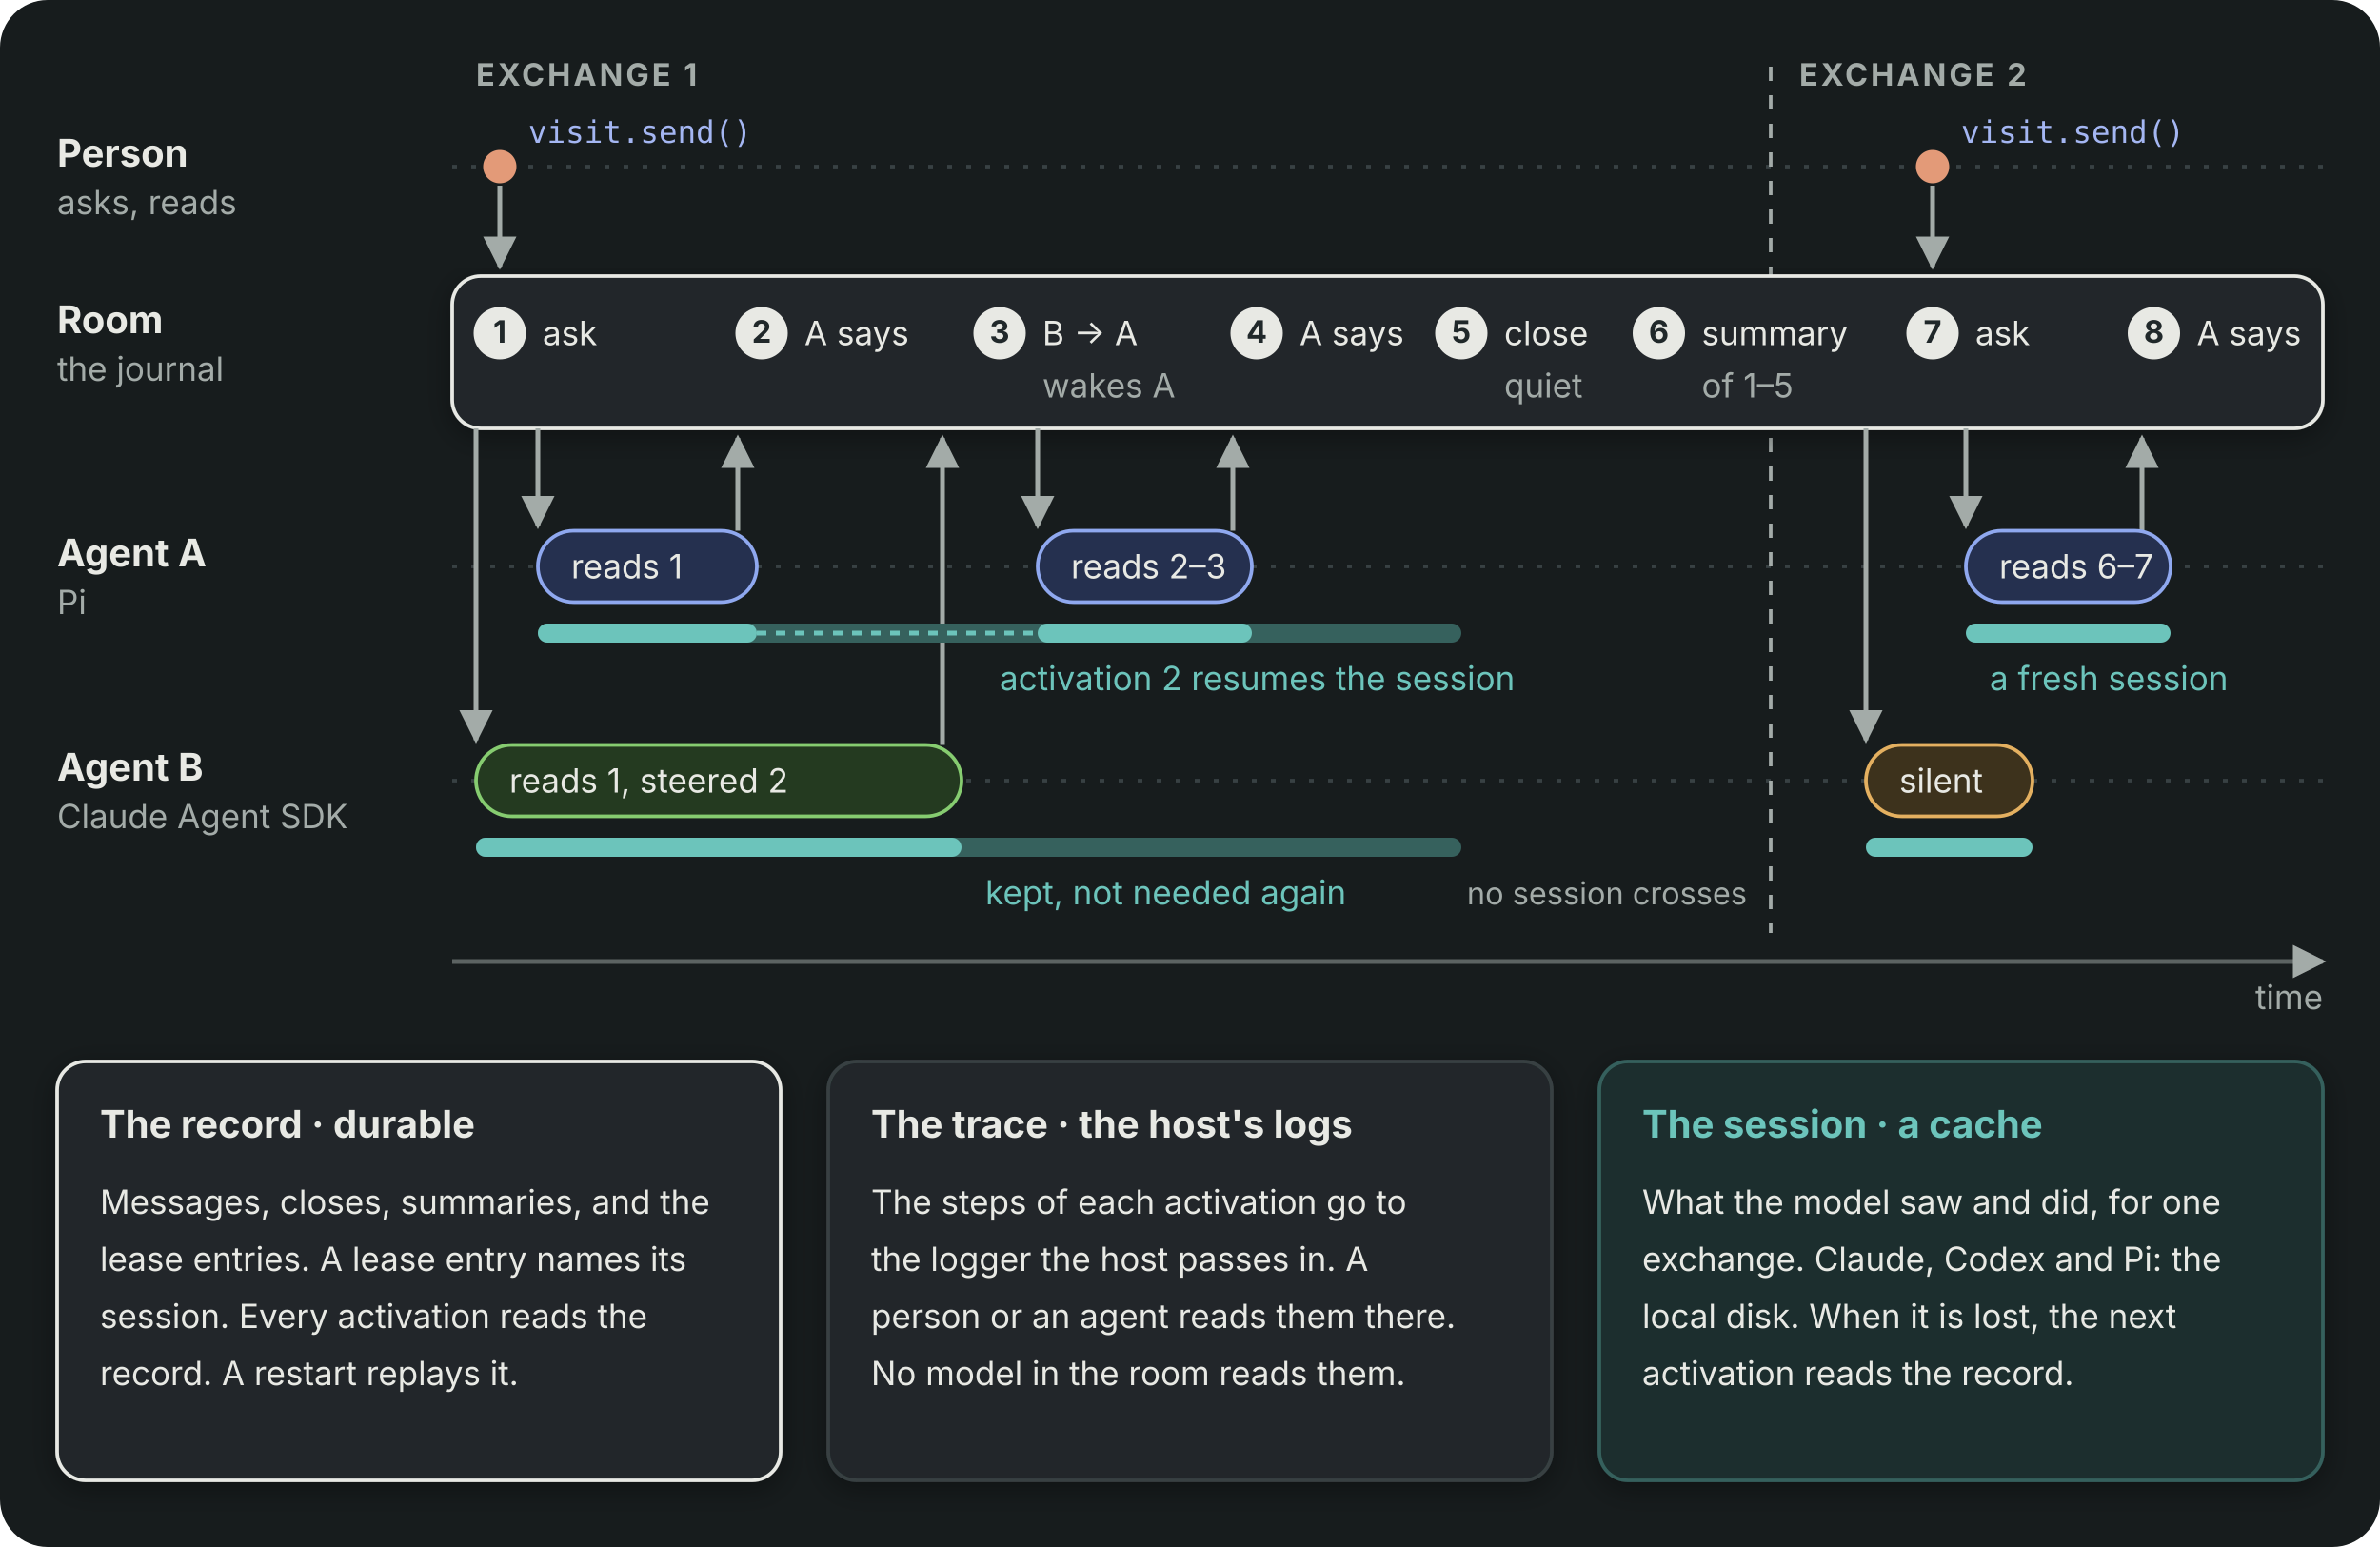
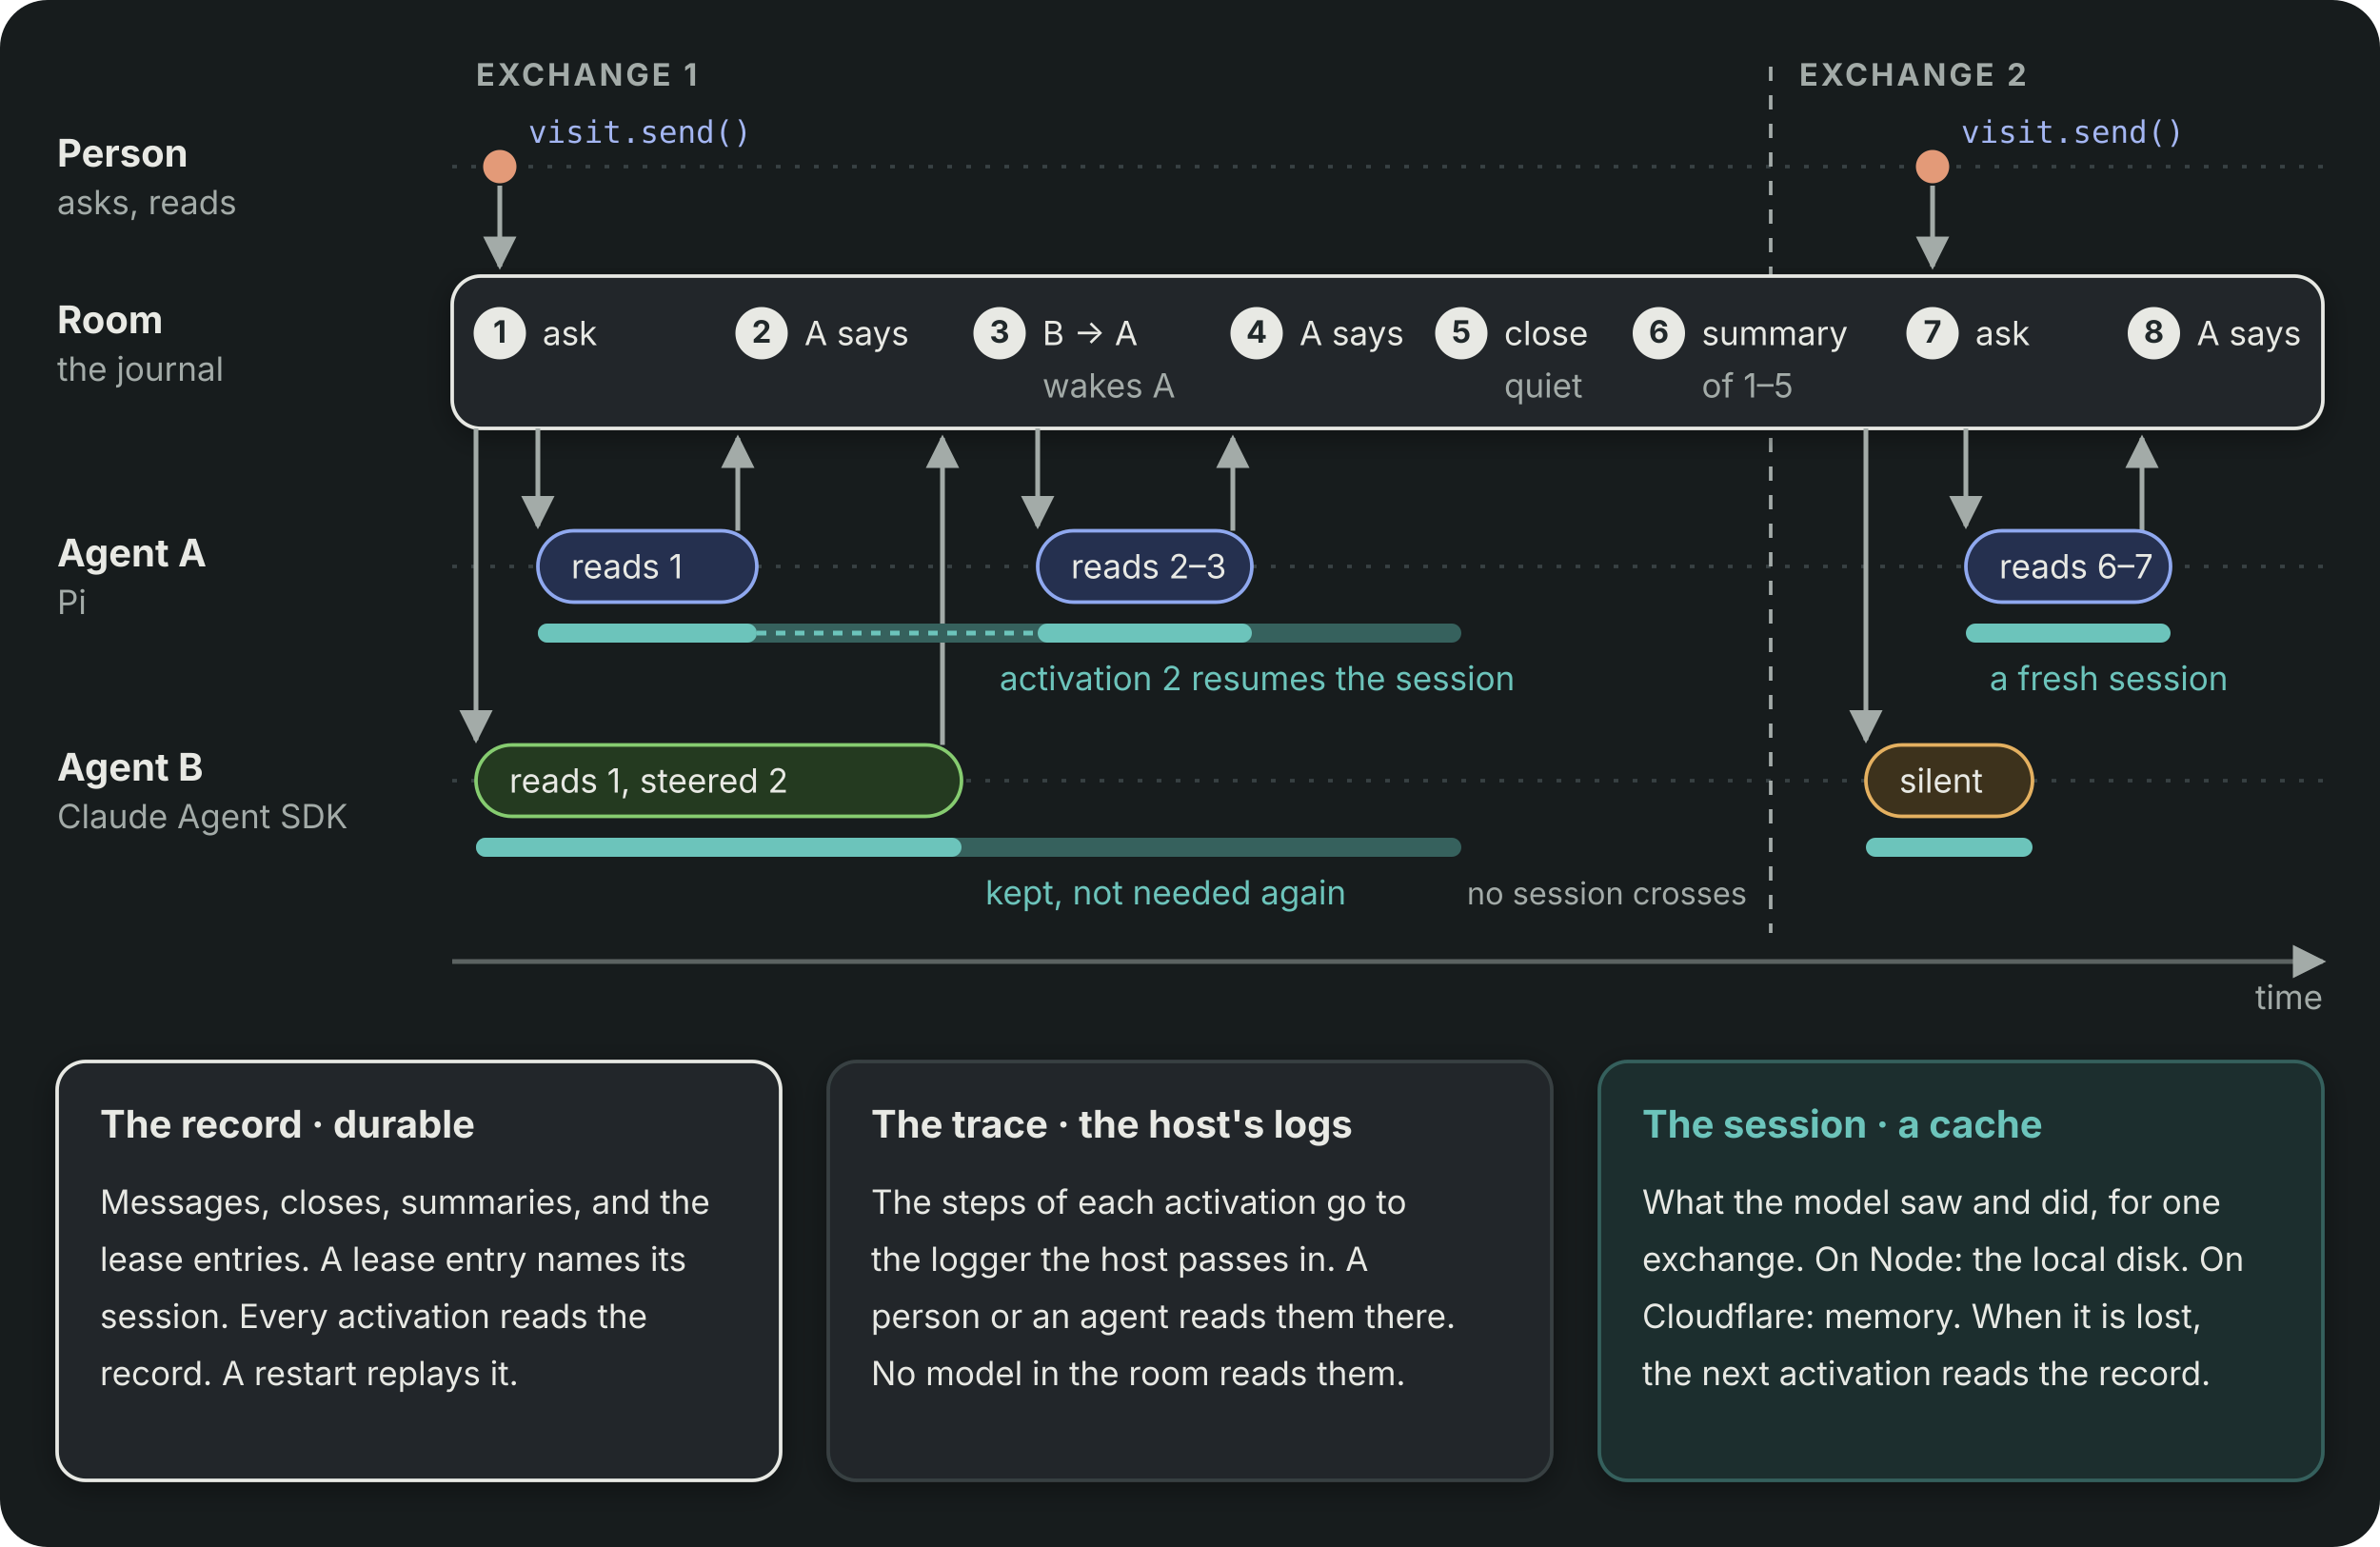
<svg xmlns="http://www.w3.org/2000/svg" width="1000" height="650" viewBox="0 0 1000 650" role="img" aria-labelledby="title desc">
  <defs>
    <marker id="arrow" viewBox="0 0 10 10" refX="9" refY="5" markerWidth="7" markerHeight="7" orient="auto-start-reverse">
      <path d="M0 0 10 5 0 10Z" fill="#a3aba8" />
    </marker>
    <marker id="arrow-teal" viewBox="0 0 10 10" refX="9" refY="5" markerWidth="7" markerHeight="7" orient="auto-start-reverse">
      <path d="M0 0 10 5 0 10Z" fill="#6cc4bb" />
    </marker>
    <filter id="shadow" x="-10%" y="-10%" width="120%" height="130%">
      <feDropShadow dx="0" dy="3" stdDeviation="6" flood-color="#000000" flood-opacity="0.35" />
    </filter>
    <style>
      .sans { font-family: Inter, "IBM Plex Sans", system-ui, sans-serif; }
      .mono { font-family: "IBM Plex Mono", ui-monospace, monospace; }
      .ink { fill: #e8e9e4; } .dim { fill: #a3aba8; } .teal { fill: #6cc4bb; } .code { fill: #a4b6f2; }
      .n { font-size: 16px; font-weight: 700; } .s { font-size: 14px; } .x { font-size: 13px; }
      .flow { fill: none; stroke: #a3aba8; stroke-width: 2; }
      .flow-teal { fill: none; stroke: #6cc4bb; stroke-width: 2; stroke-dasharray: 6 5; }
      .guide { stroke: #384143; stroke-width: 1.5; stroke-dasharray: 2 6; }
      .split { stroke: #a3aba8; stroke-width: 1.5; stroke-dasharray: 6 6; }
    </style>
  </defs>
  <rect width="1000" height="650" rx="20" fill="#171c1d" />
  <text x="24" y="70" class="sans ink n">Person</text>
  <text x="24" y="90" class="sans dim s">asks, reads</text>
  <text x="24" y="140" class="sans ink n">Room</text>
  <text x="24" y="160" class="sans dim s">the journal</text>
  <text x="24" y="238" class="sans ink n">Agent A</text>
  <text x="24" y="258" class="sans dim s">Pi</text>
  <text x="24" y="328" class="sans ink n">Agent B</text>
  <text x="24" y="348" class="sans dim s">Claude Agent SDK</text>
  <line x1="190" y1="70" x2="976" y2="70" class="guide" />
  <line x1="190" y1="238" x2="976" y2="238" class="guide" />
  <line x1="190" y1="328" x2="976" y2="328" class="guide" />
  <line x1="744" y1="28" x2="744" y2="392" class="split" />
  <text x="200" y="36" class="sans dim x" font-weight="700" letter-spacing="1.2">EXCHANGE 1</text>
  <text x="756" y="36" class="sans dim x" font-weight="700" letter-spacing="1.2">EXCHANGE 2</text>
  <circle cx="210" cy="70" r="7" fill="#e39a78" />
  <path d="M210 78 V112" class="flow" marker-end="url(#arrow)" />
  <circle cx="812" cy="70" r="7" fill="#e39a78" />
  <path d="M812 78 V112" class="flow" marker-end="url(#arrow)" />
  <text x="222" y="60" class="mono code x">visit.send()</text>
  <text x="824" y="60" class="mono code x">visit.send()</text>
  <g filter="url(#shadow)">
    <rect x="190" y="116" width="786" height="64" rx="12" fill="#20282a" stroke="#e8e9e4" stroke-width="1.5" />
  </g>
  <circle cx="210" cy="140" r="11" fill="#e8e9e4" />
  <text x="210" y="144" text-anchor="middle" class="sans x" font-weight="700" fill="#20282a">1</text>
  <text x="228" y="145" class="sans ink s">ask</text>
  <circle cx="320" cy="140" r="11" fill="#e8e9e4" />
  <text x="320" y="144" text-anchor="middle" class="sans x" font-weight="700" fill="#20282a">2</text>
  <text x="338" y="145" class="sans ink s">A says</text>
  <circle cx="420" cy="140" r="11" fill="#e8e9e4" />
  <text x="420" y="144" text-anchor="middle" class="sans x" font-weight="700" fill="#20282a">3</text>
  <text x="438" y="145" class="sans ink s">B → A</text>
  <text x="438" y="167" class="sans dim s">wakes A</text>
  <circle cx="528" cy="140" r="11" fill="#e8e9e4" />
  <text x="528" y="144" text-anchor="middle" class="sans x" font-weight="700" fill="#20282a">4</text>
  <text x="546" y="145" class="sans ink s">A says</text>
  <circle cx="614" cy="140" r="11" fill="#e8e9e4" />
  <text x="614" y="144" text-anchor="middle" class="sans x" font-weight="700" fill="#20282a">5</text>
  <text x="632" y="145" class="sans ink s">close</text>
  <text x="632" y="167" class="sans dim s">quiet</text>
  <circle cx="697" cy="140" r="11" fill="#e8e9e4" />
  <text x="697" y="144" text-anchor="middle" class="sans x" font-weight="700" fill="#20282a">6</text>
  <text x="715" y="145" class="sans ink s">summary</text>
  <text x="715" y="167" class="sans dim s">of 1–5</text>
  <circle cx="812" cy="140" r="11" fill="#e8e9e4" />
  <text x="812" y="144" text-anchor="middle" class="sans x" font-weight="700" fill="#20282a">7</text>
  <text x="830" y="145" class="sans ink s">ask</text>
  <circle cx="905" cy="140" r="11" fill="#e8e9e4" />
  <text x="905" y="144" text-anchor="middle" class="sans x" font-weight="700" fill="#20282a">8</text>
  <text x="923" y="145" class="sans ink s">A says</text>
  <path d="M226 180 V221" class="flow" marker-end="url(#arrow)" />
  <path d="M436 180 V221" class="flow" marker-end="url(#arrow)" />
  <path d="M826 180 V221" class="flow" marker-end="url(#arrow)" />
  <path d="M200 180 V311" class="flow" marker-end="url(#arrow)" />
  <path d="M784 180 V311" class="flow" marker-end="url(#arrow)" />
  <path d="M310 223 V184" class="flow" marker-end="url(#arrow)" />
  <path d="M518 223 V184" class="flow" marker-end="url(#arrow)" />
  <path d="M900 223 V184" class="flow" marker-end="url(#arrow)" />
  <path d="M396 313 V184" class="flow" marker-end="url(#arrow)" />
  <rect x="226" y="223" width="92" height="30" rx="15" fill="#25304f" stroke="#8fa8ef" stroke-width="1.5" />
  <text x="240" y="243" class="sans ink s">reads 1</text>
  <rect x="436" y="223" width="90" height="30" rx="15" fill="#25304f" stroke="#8fa8ef" stroke-width="1.5" />
  <text x="450" y="243" class="sans ink s">reads 2–3</text>
  <rect x="826" y="223" width="86" height="30" rx="15" fill="#25304f" stroke="#8fa8ef" stroke-width="1.5" />
  <text x="840" y="243" class="sans ink s">reads 6–7</text>
  <rect x="200" y="313" width="204" height="30" rx="15" fill="#243a20" stroke="#86cc70" stroke-width="1.5" />
  <text x="214" y="333" class="sans ink s">reads 1, steered 2</text>
  <rect x="784" y="313" width="70" height="30" rx="15" fill="#3d321c" stroke="#e4b060" stroke-width="1.5" />
  <text x="798" y="333" class="sans ink s">silent</text>
  <rect x="226" y="262" width="388" height="8" rx="4" fill="#36615d" />
  <line x1="318" y1="266" x2="436" y2="266" stroke="#6cc4bb" stroke-width="2" stroke-dasharray="4 4" />
  <rect x="226" y="262" width="92" height="8" rx="4" fill="#6cc4bb" />
  <rect x="436" y="262" width="90" height="8" rx="4" fill="#6cc4bb" />
  <rect x="826" y="262" width="86" height="8" rx="4" fill="#6cc4bb" />
  <text x="420" y="290" class="sans teal s">activation 2 resumes the session</text>
  <text x="836" y="290" class="sans teal s">a fresh session</text>
  <rect x="200" y="352" width="414" height="8" rx="4" fill="#36615d" />
  <rect x="200" y="352" width="204" height="8" rx="4" fill="#6cc4bb" />
  <rect x="784" y="352" width="70" height="8" rx="4" fill="#6cc4bb" />
  <text x="414" y="380" class="sans teal s">kept, not needed again</text>
  <text x="734" y="380" text-anchor="end" class="sans dim x">no session crosses</text>
  <path d="M190 404 H976" class="flow" stroke-opacity="0.5" marker-end="url(#arrow)" />
  <text x="976" y="424" text-anchor="end" class="sans dim s">time</text>
  <g filter="url(#shadow)">
    <rect x="24" y="446" width="304" height="176" rx="12" fill="#20282a" stroke="#e8e9e4" stroke-width="1.5" />
  </g>
  <text x="42" y="478" class="sans ink n">The record · durable</text>
  <text x="42" y="510" class="sans ink s">Messages, closes, summaries, and the</text>
  <text x="42" y="534" class="sans ink s">lease entries. A lease entry names its</text>
  <text x="42" y="558" class="sans ink s">session. Every activation reads the</text>
  <text x="42" y="582" class="sans ink s">record. A restart replays it.</text>
  <g filter="url(#shadow)">
    <rect x="348" y="446" width="304" height="176" rx="12" fill="#20282a" stroke="#384143" stroke-width="1.5" />
  </g>
  <text x="366" y="478" class="sans ink n">The trace · the host's logs</text>
  <text x="366" y="510" class="sans ink s">The steps of each activation go to</text>
  <text x="366" y="534" class="sans ink s">the logger the host passes in. A</text>
  <text x="366" y="558" class="sans ink s">person or an agent reads them there.</text>
  <text x="366" y="582" class="sans ink s">No model in the room reads them.</text>
  <g filter="url(#shadow)">
    <rect x="672" y="446" width="304" height="176" rx="12" fill="#1c2e2d" stroke="#36615d" stroke-width="1.5" />
  </g>
  <text x="690" y="478" class="sans teal n">The session · a cache</text>
  <text x="690" y="510" class="sans ink s">What the model saw and did, for one</text>
-   <text x="690" y="534" class="sans ink s">exchange. Claude, Codex and Pi: the</text>
-   <text x="690" y="558" class="sans ink s">local disk. When it is lost, the next</text>
-   <text x="690" y="582" class="sans ink s">activation reads the record.</text>
+   <text x="690" y="534" class="sans ink s">exchange. On Node: the local disk. On</text>
+   <text x="690" y="558" class="sans ink s">Cloudflare: memory. When it is lost,</text>
+   <text x="690" y="582" class="sans ink s">the next activation reads the record.</text>
</svg>
